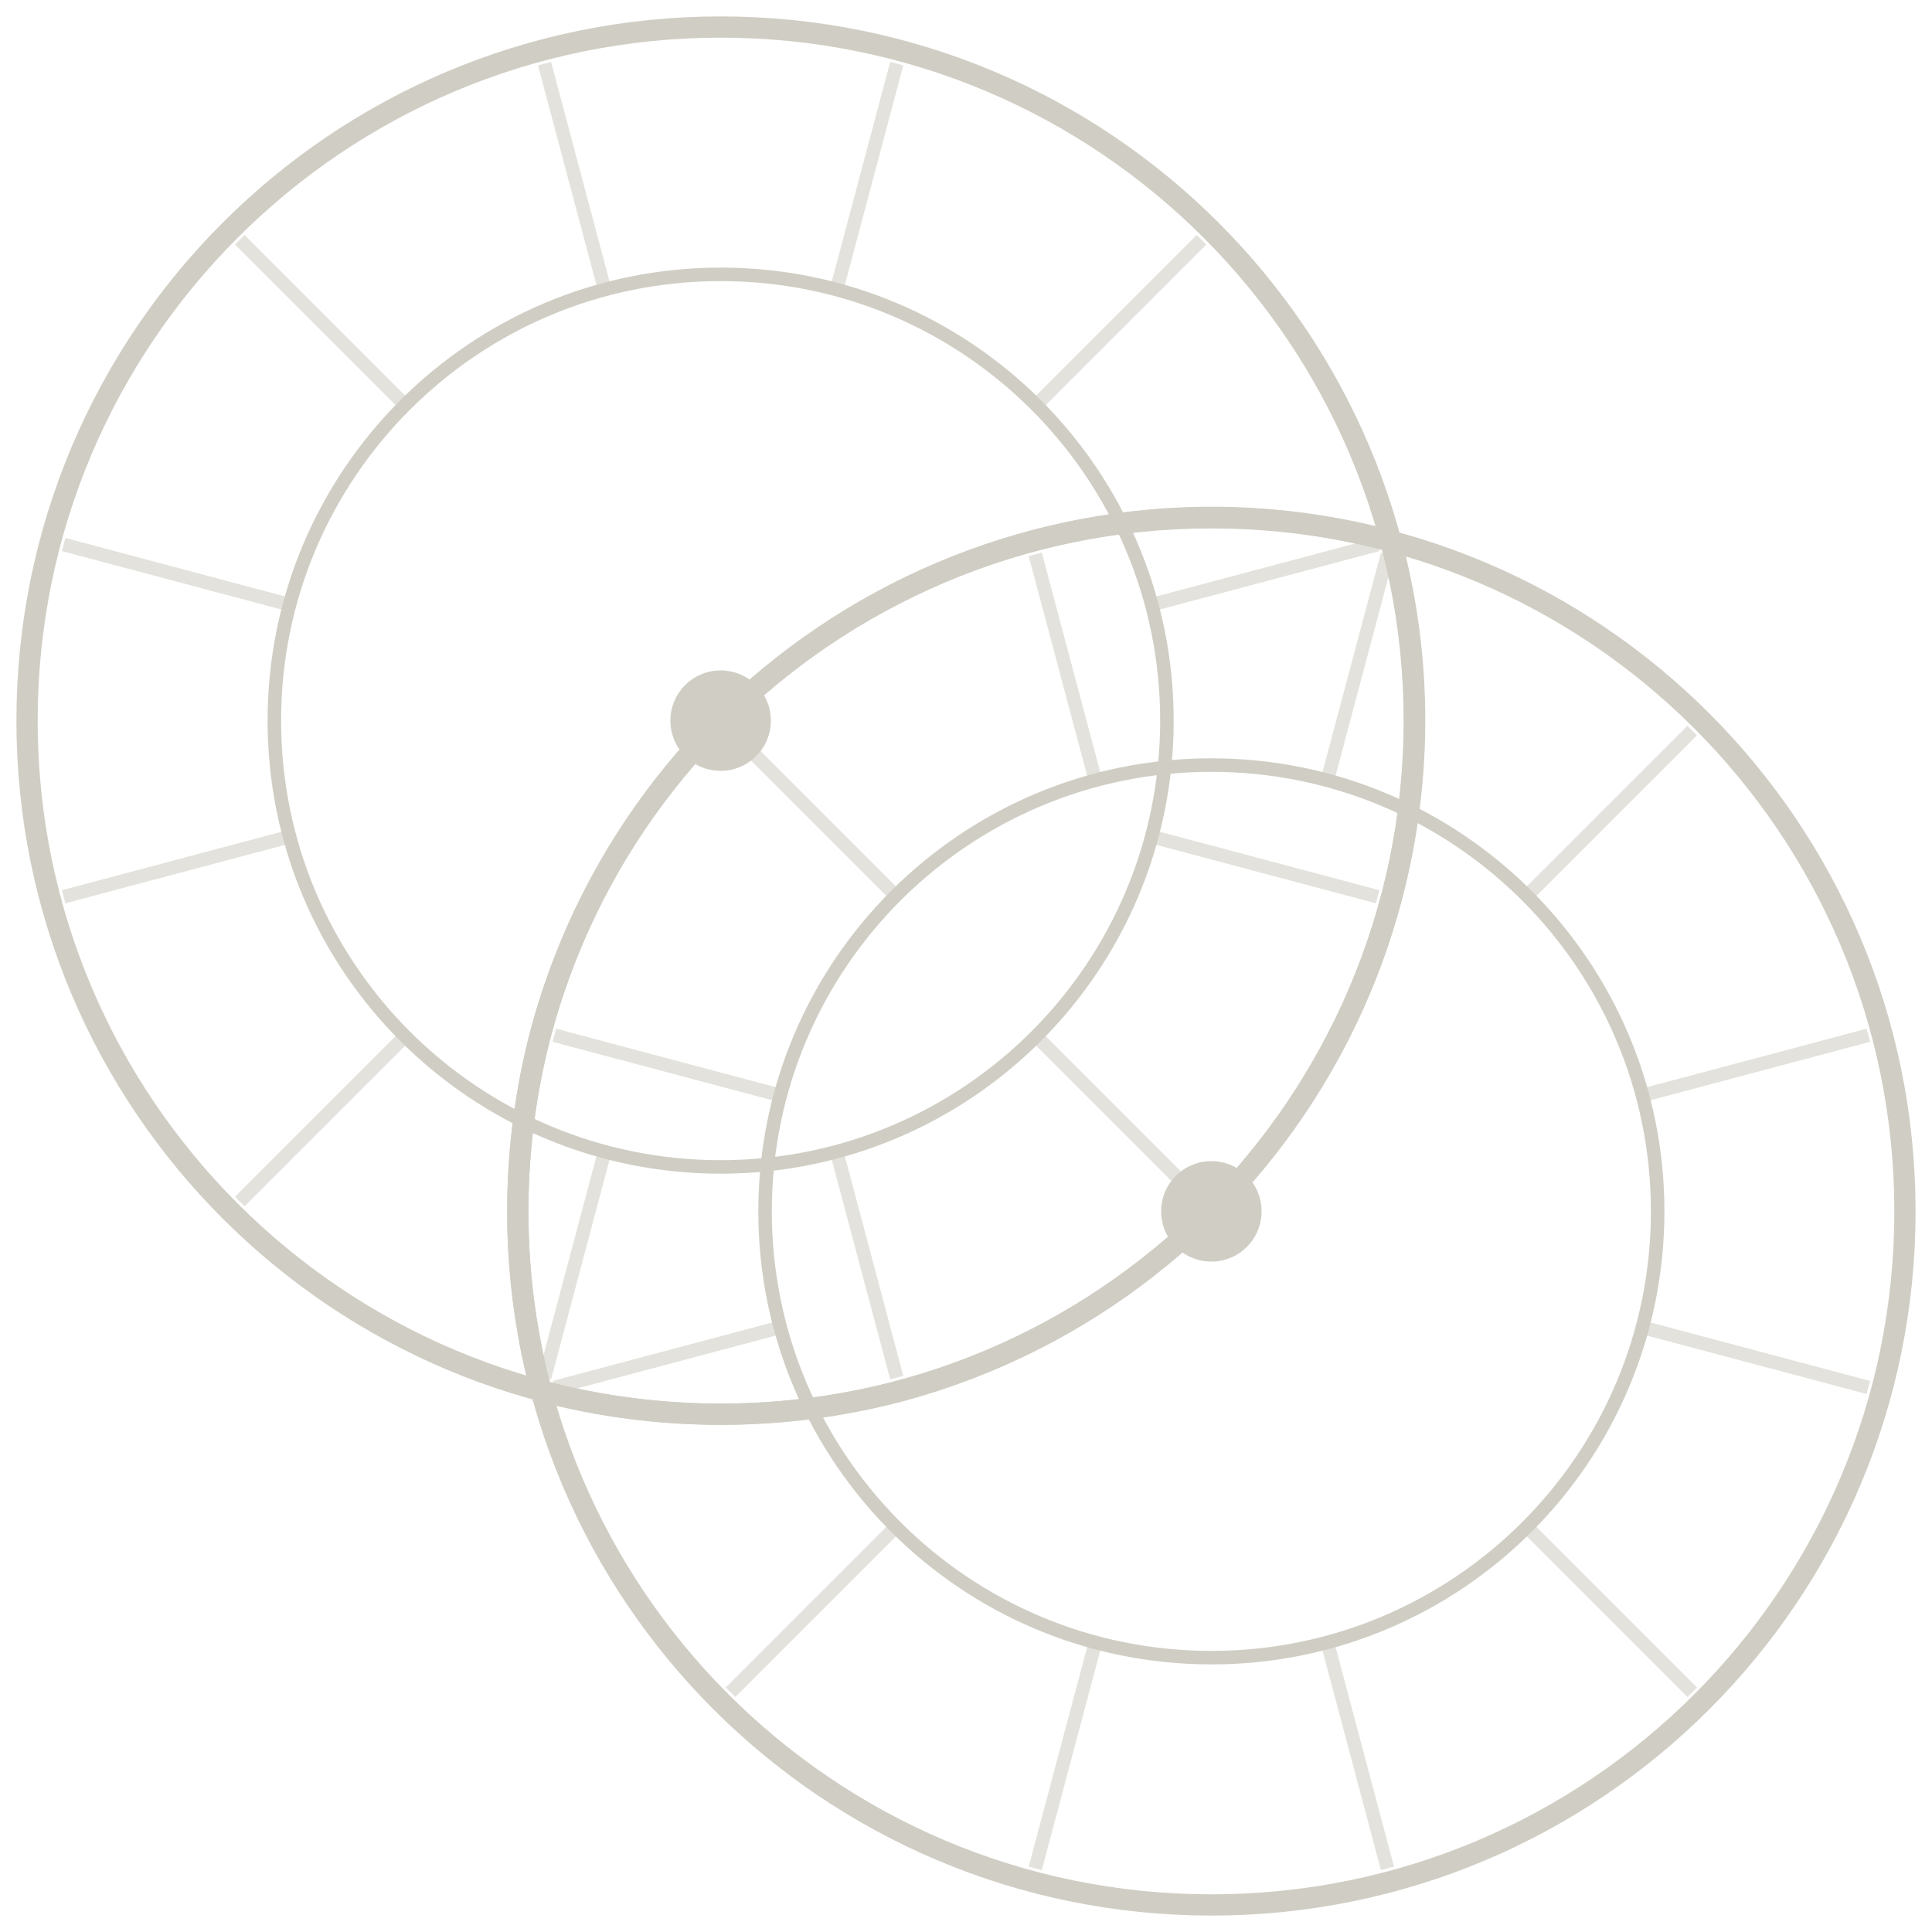
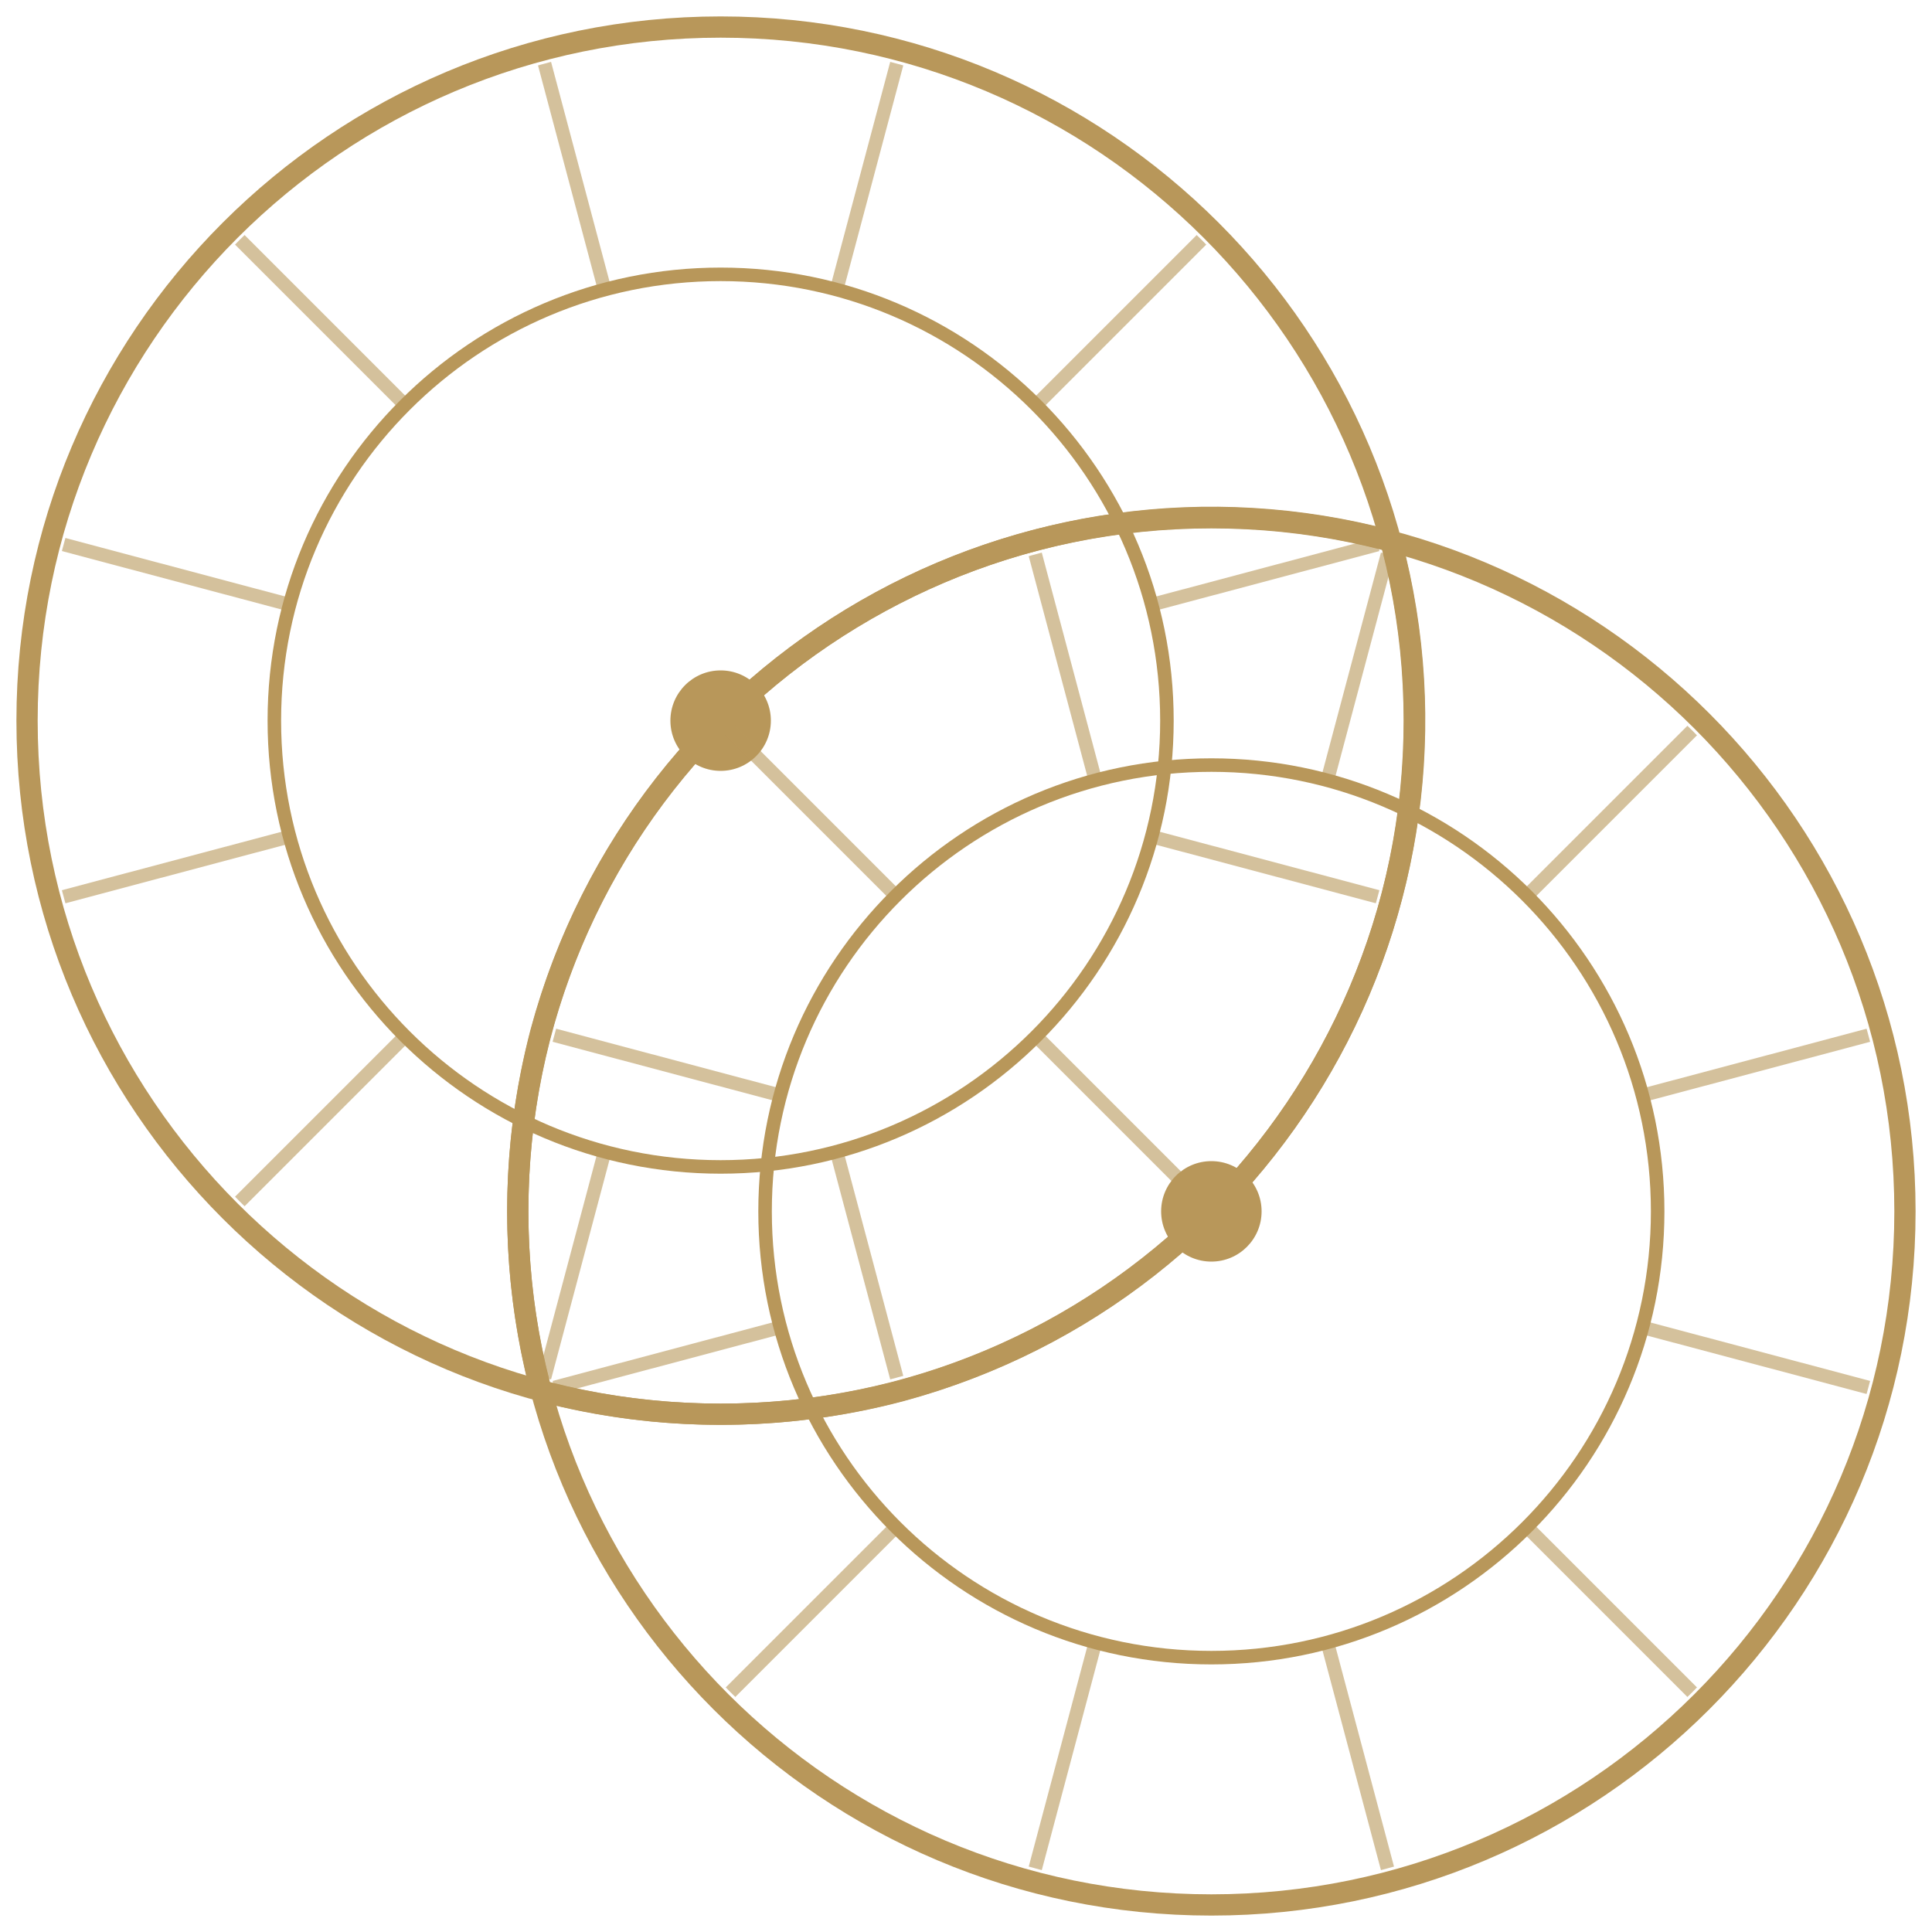
<svg xmlns="http://www.w3.org/2000/svg" viewBox="0 0 100 100">
  <clipPath id="a">
    <circle cx="37.3" cy="37.3" r="35.2" />
  </clipPath>
  <clipPath id="b">
    <circle cx="37.3" cy="37.3" r="35.2" />
  </clipPath>
  <clipPath id="c">
    <circle cx="62.7" cy="62.7" r="35.2" />
  </clipPath>
  <clipPath id="d">
    <circle cx="62.7" cy="62.7" r="35.2" />
  </clipPath>
-   <circle cx="37.3" cy="37.3" fill="none" r="35.9" stroke="#d0cec4" stroke-width="1.1" />
+   <circle cx="37.3" cy="37.3" fill="none" r="35.9" stroke="#b8975a" stroke-width="1.1" />
  <g clip-path="url(#a)">
-     <circle cx="37.3" cy="37.3" fill="none" r="23.1" stroke="#d0cec4" stroke-width=".7" />
+     <circle cx="37.3" cy="37.3" fill="none" r="23.1" stroke="#b8975a" stroke-width=".7" />
  </g>
  <g clip-path="url(#b)">
-     <g fill="none" opacity=".6" stroke="#d0cec4" stroke-width=".7">
+     <g fill="none" opacity=".6" stroke="#b8975a" stroke-width=".7">
      <path d="m62.7 11.9-9.1 9.1" />
      <path d="m72 28-12.4 3.3" />
      <path d="m72 46.6-12.4-3.3" />
      <path d="m62.7 62.7-9.1-9.1" />
      <path d="m46.6 72-3.3-12.4" />
      <path d="m28 72 3.3-12.4" />
      <path d="m11.9 62.7 9.1-9.1" />
      <path d="m2.6 46.6 12.4-3.3" />
      <path d="m2.6 28 12.4 3.3" />
      <path d="m11.9 11.9 9.1 9.1" />
      <path d="m28 2.6 3.3 12.4" />
      <path d="m46.6 2.6-3.3 12.4" />
    </g>
  </g>
-   <circle cx="37.3" cy="37.3" fill="#d0cec4" r="2.6" />
-   <circle cx="62.7" cy="62.7" fill="none" r="35.9" stroke="#d0cec4" stroke-width="1.1" />
+   <circle cx="37.3" cy="37.3" fill="#b8975a" r="2.6" />
+   <circle cx="62.7" cy="62.7" fill="none" r="35.9" stroke="#b8975a" stroke-width="1.1" />
  <g clip-path="url(#c)">
-     <circle cx="62.7" cy="62.7" fill="none" r="23.1" stroke="#d0cec4" stroke-width=".7" />
+     <circle cx="62.7" cy="62.7" fill="none" r="23.1" stroke="#b8975a" stroke-width=".7" />
  </g>
  <g clip-path="url(#d)">
-     <g fill="none" opacity=".6" stroke="#d0cec4" stroke-width=".7">
+     <g fill="none" opacity=".6" stroke="#b8975a" stroke-width=".7">
      <path d="m88.1 37.3-9.1 9.1" />
      <path d="m97.4 53.4-12.4 3.3" />
      <path d="m97.4 72-12.4-3.3" />
      <path d="m88.1 88.1-9.1-9.1" />
      <path d="m72 97.4-3.3-12.4" />
      <path d="m53.4 97.4 3.3-12.4" />
      <path d="m37.3 88.1 9.1-9.1" />
      <path d="m28 72 12.4-3.3" />
      <path d="m28 53.4 12.4 3.3" />
      <path d="m37.3 37.3 9.1 9.1" />
      <path d="m53.4 28 3.3 12.4" />
      <path d="m72 28-3.3 12.4" />
    </g>
  </g>
-   <circle cx="62.7" cy="62.7" fill="#d0cec4" r="2.6" />
+   <circle cx="62.7" cy="62.7" fill="#b8975a" r="2.6" />
  <g fill="none">
    <path d="m72 28c5.1 19.1-6.2 38.8-25.4 44-6.1 1.6-12.5 1.6-18.6 0 19.1 5.1 38.8-6.2 44-25.4 1.6-6.1 1.6-12.5 0-18.6" />
-     <path d="m72 28c5.1 19.1-6.2 38.8-25.4 44-6.1 1.6-12.5 1.6-18.6 0" stroke="#d0cec4" stroke-width="1.1" />
-     <path d="m72 28c-19.1-5.1-38.8 6.2-44 25.4-1.6 6.1-1.6 12.5 0 18.6" stroke="#d0cec4" stroke-width="1.1" />
+     <path d="m72 28c5.1 19.1-6.2 38.8-25.4 44-6.1 1.6-12.5 1.6-18.6 0" stroke="#b8975a" stroke-width="1.1" />
+     <path d="m72 28c-19.1-5.1-38.8 6.2-44 25.4-1.6 6.1-1.6 12.5 0 18.6" stroke="#b8975a" stroke-width="1.1" />
  </g>
</svg>
